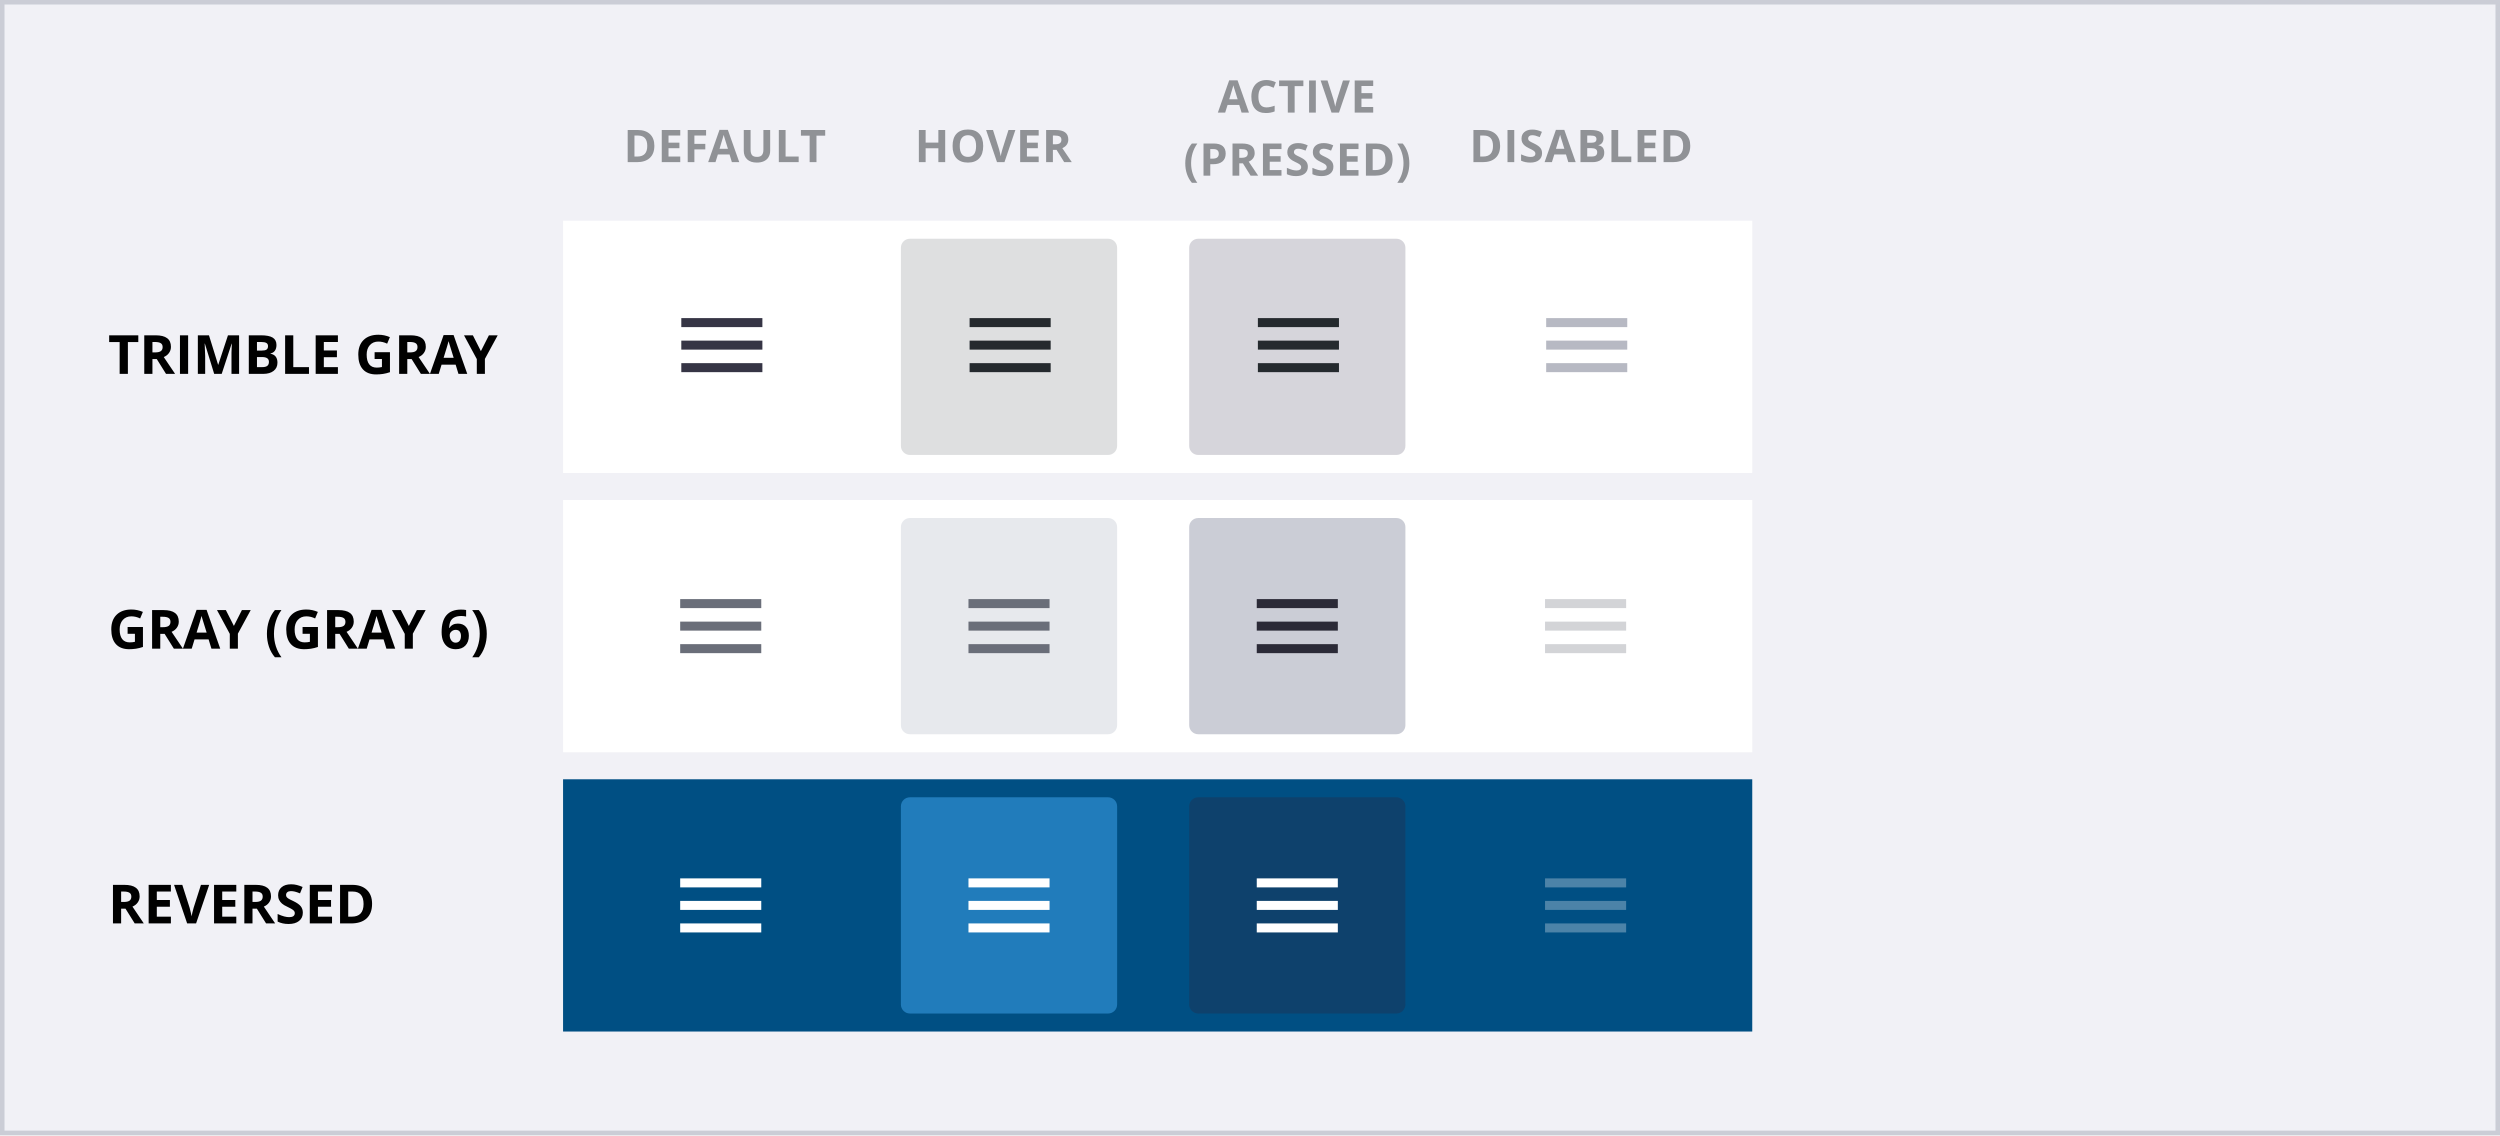
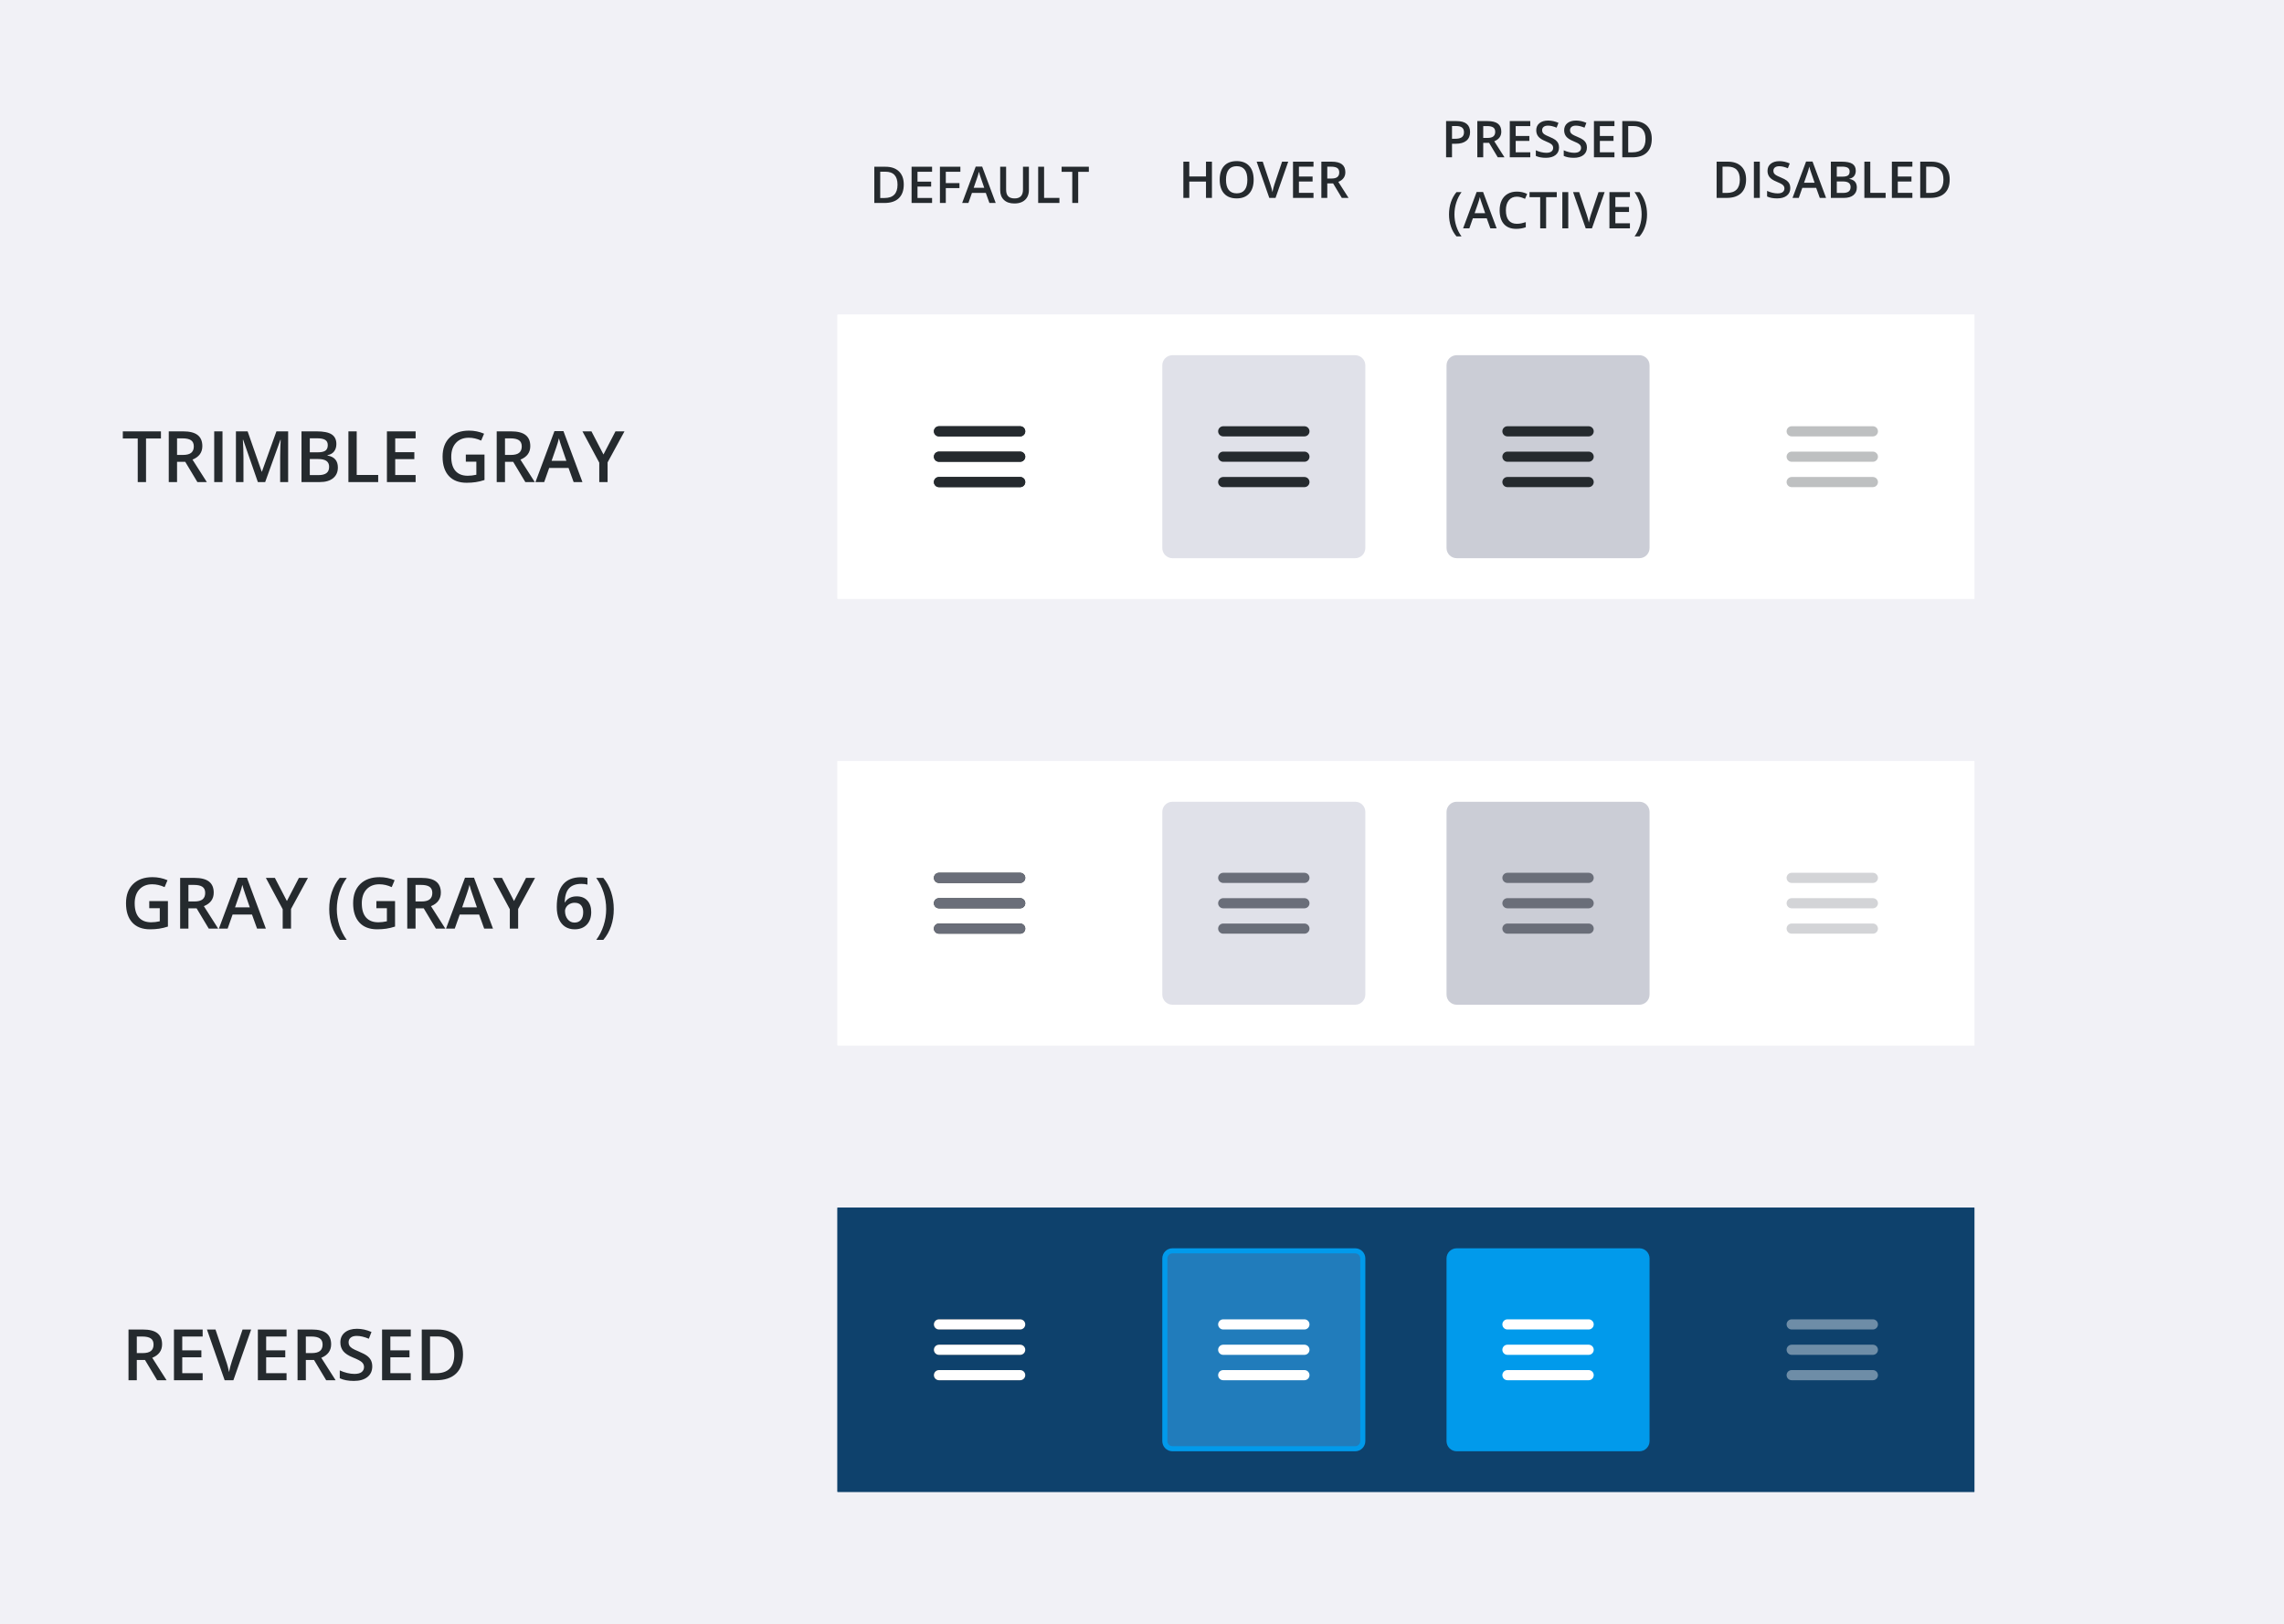
- <svg xmlns="http://www.w3.org/2000/svg" height="252" viewBox="0 0 555 252" width="555">
-   <g fill="#f1f1f6" stroke="#cbcdd6">
-     <path d="m0 0h555v252h-555z" stroke="none" />
-     <path d="m.5.5h554v251h-554z" fill="none" />
+ <svg xmlns="http://www.w3.org/2000/svg" width="450" height="320" viewBox="0 0 450 320" fill="none">
+   <rect width="450" height="320" fill="#F1F1F6" />
+   <path d="M28.771 95H27.138V86.407H24.198V85.006H31.711V86.407H28.771V95ZM34.883 89.654H36.018C36.779 89.654 37.33 89.513 37.672 89.231C38.014 88.948 38.185 88.529 38.185 87.973C38.185 87.408 38 87.002 37.631 86.756C37.262 86.51 36.706 86.387 35.963 86.387H34.883V89.654ZM34.883 91.008V95H33.249V85.006H36.072C37.362 85.006 38.317 85.247 38.937 85.731C39.556 86.213 39.866 86.943 39.866 87.918C39.866 89.162 39.219 90.049 37.925 90.577L40.748 95H38.889L36.496 91.008H34.883ZM42.204 95V85.006H43.838V95H42.204ZM50.804 95L47.905 86.653H47.851C47.928 87.893 47.967 89.055 47.967 90.14V95H46.483V85.006H48.787L51.562 92.956H51.603L54.461 85.006H56.772V95H55.199V90.058C55.199 89.561 55.211 88.914 55.233 88.116C55.261 87.319 55.283 86.836 55.302 86.667H55.247L52.246 95H50.804ZM59.403 85.006H62.37C63.746 85.006 64.74 85.206 65.351 85.607C65.966 86.008 66.273 86.642 66.273 87.508C66.273 88.091 66.123 88.576 65.822 88.964C65.522 89.351 65.088 89.595 64.523 89.695V89.764C65.225 89.896 65.74 90.158 66.068 90.55C66.401 90.937 66.567 91.463 66.567 92.129C66.567 93.027 66.253 93.731 65.624 94.241C65 94.747 64.129 95 63.013 95H59.403V85.006ZM61.037 89.135H62.609C63.293 89.135 63.792 89.028 64.106 88.814C64.421 88.595 64.578 88.226 64.578 87.706C64.578 87.237 64.407 86.897 64.065 86.688C63.728 86.478 63.19 86.373 62.452 86.373H61.037V89.135ZM61.037 90.461V93.626H62.773C63.457 93.626 63.972 93.496 64.318 93.236C64.669 92.972 64.845 92.557 64.845 91.992C64.845 91.473 64.667 91.088 64.311 90.837C63.956 90.586 63.416 90.461 62.691 90.461H61.037ZM68.645 95V85.006H70.279V93.599H74.511V95H68.645ZM81.887 95H76.233V85.006H81.887V86.387H77.867V89.107H81.634V90.475H77.867V93.612H81.887V95ZM91.778 89.579H95.456V94.597C94.855 94.793 94.276 94.932 93.72 95.014C93.168 95.096 92.571 95.137 91.929 95.137C90.416 95.137 89.249 94.69 88.429 93.797C87.608 92.899 87.198 91.634 87.198 90.003C87.198 88.394 87.661 87.136 88.586 86.23C89.511 85.318 90.785 84.862 92.407 84.862C93.451 84.862 94.44 85.063 95.374 85.464L94.8 86.824C93.989 86.451 93.177 86.264 92.366 86.264C91.3 86.264 90.457 86.599 89.837 87.269C89.217 87.939 88.907 88.855 88.907 90.017C88.907 91.238 89.185 92.168 89.741 92.806C90.302 93.439 91.106 93.756 92.154 93.756C92.683 93.756 93.248 93.69 93.85 93.558V90.981H91.778V89.579ZM99.496 89.654H100.631C101.392 89.654 101.943 89.513 102.285 89.231C102.627 88.948 102.798 88.529 102.798 87.973C102.798 87.408 102.613 87.002 102.244 86.756C101.875 86.51 101.319 86.387 100.576 86.387H99.496V89.654ZM99.496 91.008V95H97.862V85.006H100.686C101.975 85.006 102.93 85.247 103.55 85.731C104.17 86.213 104.479 86.943 104.479 87.918C104.479 89.162 103.832 90.049 102.538 90.577L105.361 95H103.502L101.109 91.008H99.496ZM113.018 95L112.02 92.225H108.198L107.221 95H105.498L109.237 84.965H111.015L114.754 95H113.018ZM111.589 90.816L110.652 88.096C110.584 87.913 110.488 87.626 110.365 87.234C110.247 86.842 110.165 86.555 110.119 86.373C109.996 86.934 109.816 87.546 109.579 88.212L108.677 90.816H111.589ZM118.896 89.565L121.262 85.006H123.039L119.71 91.124V95H118.069V91.179L114.754 85.006H116.531L118.896 89.565Z" fill="#252A2E" />
+   <path d="M29.407 177.579H33.085V182.597C32.483 182.793 31.905 182.932 31.349 183.014C30.797 183.096 30.2 183.137 29.558 183.137C28.045 183.137 26.878 182.69 26.058 181.797C25.237 180.899 24.827 179.634 24.827 178.003C24.827 176.394 25.29 175.136 26.215 174.229C27.14 173.318 28.414 172.862 30.036 172.862C31.08 172.862 32.069 173.063 33.003 173.464L32.429 174.824C31.617 174.451 30.806 174.264 29.995 174.264C28.929 174.264 28.086 174.599 27.466 175.269C26.846 175.938 26.536 176.854 26.536 178.017C26.536 179.238 26.814 180.168 27.37 180.806C27.931 181.439 28.735 181.756 29.783 181.756C30.312 181.756 30.877 181.69 31.479 181.558V178.98H29.407V177.579ZM37.125 177.654H38.26C39.021 177.654 39.572 177.513 39.914 177.23C40.256 176.948 40.427 176.529 40.427 175.973C40.427 175.408 40.242 175.002 39.873 174.756C39.504 174.51 38.948 174.387 38.205 174.387H37.125V177.654ZM37.125 179.008V183H35.491V173.006H38.315C39.604 173.006 40.559 173.247 41.179 173.73C41.798 174.214 42.108 174.943 42.108 175.918C42.108 177.162 41.461 178.049 40.167 178.577L42.99 183H41.131L38.738 179.008H37.125ZM50.647 183L49.648 180.225H45.827L44.85 183H43.127L46.866 172.965H48.644L52.383 183H50.647ZM49.218 178.816L48.281 176.096C48.213 175.913 48.117 175.626 47.994 175.234C47.876 174.842 47.794 174.555 47.748 174.373C47.625 174.934 47.445 175.547 47.208 176.212L46.306 178.816H49.218ZM56.525 177.565L58.891 173.006H60.668L57.339 179.124V183H55.698V179.179L52.383 173.006H54.16L56.525 177.565ZM64.865 179.165C64.865 177.957 65.041 176.827 65.392 175.774C65.747 174.722 66.257 173.799 66.923 173.006H68.324C67.691 173.863 67.205 174.824 66.868 175.891C66.531 176.952 66.362 178.039 66.362 179.151C66.362 180.263 66.531 181.341 66.868 182.385C67.205 183.428 67.686 184.372 68.311 185.215H66.923C66.253 184.44 65.743 183.535 65.392 182.501C65.041 181.466 64.865 180.354 64.865 179.165ZM74.155 177.579H77.833V182.597C77.231 182.793 76.653 182.932 76.097 183.014C75.545 183.096 74.948 183.137 74.306 183.137C72.793 183.137 71.626 182.69 70.806 181.797C69.985 180.899 69.575 179.634 69.575 178.003C69.575 176.394 70.038 175.136 70.963 174.229C71.888 173.318 73.162 172.862 74.784 172.862C75.828 172.862 76.817 173.063 77.751 173.464L77.177 174.824C76.366 174.451 75.554 174.264 74.743 174.264C73.677 174.264 72.834 174.599 72.214 175.269C71.594 175.938 71.284 176.854 71.284 178.017C71.284 179.238 71.562 180.168 72.118 180.806C72.679 181.439 73.483 181.756 74.531 181.756C75.06 181.756 75.625 181.69 76.227 181.558V178.98H74.155V177.579ZM81.873 177.654H83.008C83.769 177.654 84.32 177.513 84.662 177.23C85.004 176.948 85.175 176.529 85.175 175.973C85.175 175.408 84.99 175.002 84.621 174.756C84.252 174.51 83.696 174.387 82.953 174.387H81.873V177.654ZM81.873 179.008V183H80.239V173.006H83.062C84.352 173.006 85.307 173.247 85.927 173.73C86.546 174.214 86.856 174.943 86.856 175.918C86.856 177.162 86.209 178.049 84.915 178.577L87.738 183H85.879L83.486 179.008H81.873ZM95.394 183L94.397 180.225H90.575L89.598 183H87.875L91.614 172.965H93.392L97.131 183H95.394ZM93.966 178.816L93.029 176.096C92.961 175.913 92.865 175.626 92.742 175.234C92.624 174.842 92.542 174.555 92.496 174.373C92.373 174.934 92.193 175.547 91.956 176.212L91.054 178.816H93.966ZM101.273 177.565L103.639 173.006H105.416L102.087 179.124V183H100.446V179.179L97.131 173.006H98.908L101.273 177.565ZM109.695 178.741C109.695 174.831 111.288 172.876 114.474 172.876C114.975 172.876 115.399 172.915 115.745 172.992V174.332C115.399 174.232 114.998 174.182 114.542 174.182C113.471 174.182 112.667 174.469 112.129 175.043C111.591 175.617 111.299 176.538 111.254 177.805H111.336C111.55 177.436 111.851 177.151 112.238 176.95C112.626 176.745 113.081 176.643 113.605 176.643C114.512 176.643 115.219 176.921 115.725 177.477C116.23 178.033 116.483 178.787 116.483 179.739C116.483 180.787 116.189 181.617 115.602 182.228C115.018 182.834 114.221 183.137 113.209 183.137C112.493 183.137 111.871 182.966 111.343 182.624C110.814 182.278 110.406 181.776 110.119 181.12C109.837 180.459 109.695 179.666 109.695 178.741ZM113.182 181.811C113.733 181.811 114.157 181.633 114.453 181.277C114.754 180.922 114.904 180.414 114.904 179.753C114.904 179.179 114.763 178.728 114.48 178.399C114.202 178.071 113.783 177.907 113.223 177.907C112.876 177.907 112.557 177.982 112.266 178.133C111.974 178.279 111.744 178.481 111.575 178.741C111.407 178.996 111.322 179.258 111.322 179.527C111.322 180.17 111.495 180.712 111.842 181.154C112.193 181.592 112.639 181.811 113.182 181.811ZM120.927 179.165C120.927 180.364 120.749 181.48 120.394 182.515C120.043 183.549 119.535 184.449 118.869 185.215H117.481C118.11 184.363 118.591 183.417 118.924 182.378C119.261 181.339 119.43 180.263 119.43 179.151C119.43 178.035 119.261 176.948 118.924 175.891C118.587 174.829 118.101 173.867 117.468 173.006H118.869C119.539 173.803 120.049 174.731 120.4 175.788C120.751 176.841 120.927 177.966 120.927 179.165Z" fill="#252A2E" />
+   <path d="M26.953 266.654H28.088C28.849 266.654 29.4 266.513 29.742 266.23C30.084 265.948 30.255 265.529 30.255 264.973C30.255 264.408 30.07 264.002 29.701 263.756C29.332 263.51 28.776 263.387 28.033 263.387H26.953V266.654ZM26.953 268.008V272H25.319V262.006H28.143C29.432 262.006 30.387 262.247 31.007 262.73C31.627 263.214 31.936 263.943 31.936 264.918C31.936 266.162 31.289 267.049 29.995 267.577L32.818 272H30.959L28.566 268.008H26.953ZM39.928 272H34.274V262.006H39.928V263.387H35.908V266.107H39.675V267.475H35.908V270.612H39.928V272ZM47.789 262.006H49.484L45.984 272H44.262L40.775 262.006H42.457L44.542 268.22C44.651 268.516 44.768 268.899 44.891 269.368C45.014 269.833 45.093 270.179 45.13 270.407C45.189 270.061 45.28 269.66 45.403 269.204C45.526 268.748 45.627 268.411 45.704 268.192L47.789 262.006ZM56.457 272H50.804V262.006H56.457V263.387H52.438V266.107H56.204V267.475H52.438V270.612H56.457V272ZM60.258 266.654H61.393C62.154 266.654 62.705 266.513 63.047 266.23C63.389 265.948 63.56 265.529 63.56 264.973C63.56 264.408 63.375 264.002 63.006 263.756C62.637 263.51 62.081 263.387 61.338 263.387H60.258V266.654ZM60.258 268.008V272H58.624V262.006H61.447C62.737 262.006 63.692 262.247 64.311 262.73C64.931 263.214 65.241 263.943 65.241 264.918C65.241 266.162 64.594 267.049 63.3 267.577L66.123 272H64.264L61.871 268.008H60.258ZM73.342 269.286C73.342 270.175 73.02 270.872 72.378 271.378C71.735 271.884 70.849 272.137 69.719 272.137C68.588 272.137 67.663 271.961 66.943 271.61V270.065C67.399 270.28 67.882 270.448 68.393 270.571C68.908 270.694 69.386 270.756 69.828 270.756C70.475 270.756 70.951 270.633 71.257 270.387C71.567 270.141 71.722 269.81 71.722 269.396C71.722 269.022 71.58 268.705 71.298 268.445C71.015 268.186 70.432 267.878 69.548 267.522C68.636 267.153 67.994 266.732 67.62 266.258C67.246 265.784 67.06 265.214 67.06 264.549C67.06 263.715 67.356 263.059 67.948 262.58C68.541 262.102 69.336 261.862 70.334 261.862C71.291 261.862 72.243 262.072 73.191 262.491L72.672 263.824C71.783 263.451 70.99 263.264 70.293 263.264C69.764 263.264 69.363 263.38 69.09 263.612C68.816 263.84 68.68 264.143 68.68 264.521C68.68 264.781 68.734 265.005 68.844 265.191C68.953 265.374 69.133 265.547 69.384 265.711C69.634 265.875 70.086 266.091 70.737 266.36C71.471 266.666 72.009 266.951 72.351 267.215C72.692 267.479 72.943 267.778 73.103 268.11C73.262 268.443 73.342 268.835 73.342 269.286ZM80.93 272H75.276V262.006H80.93V263.387H76.91V266.107H80.677V267.475H76.91V270.612H80.93V272ZM91.225 266.907C91.225 268.557 90.767 269.819 89.851 270.694C88.935 271.565 87.615 272 85.893 272H83.097V262.006H86.186C87.777 262.006 89.014 262.434 89.898 263.291C90.783 264.148 91.225 265.353 91.225 266.907ZM89.502 266.962C89.502 264.569 88.383 263.373 86.145 263.373H84.731V270.626H85.893C88.299 270.626 89.502 269.405 89.502 266.962Z" fill="#252A2E" />
+   <path d="M178.063 36.362C178.063 37.541 177.736 38.442 177.082 39.067C176.428 39.689 175.485 40 174.255 40H172.258V32.861H174.465C175.601 32.861 176.485 33.167 177.116 33.779C177.748 34.391 178.063 35.252 178.063 36.362ZM176.833 36.401C176.833 34.692 176.034 33.838 174.436 33.838H173.425V39.019H174.255C175.974 39.019 176.833 38.146 176.833 36.401ZM183.64 40H179.602V32.861H183.64V33.848H180.769V35.791H183.459V36.768H180.769V39.009H183.64V40ZM186.345 40H185.188V32.861H189.216V33.848H186.345V36.079H189.035V37.07H186.345V40ZM194.938 40L194.226 38.018H191.496L190.798 40H189.567L192.238 32.832H193.508L196.179 40H194.938ZM193.918 37.012L193.249 35.068C193.2 34.938 193.132 34.733 193.044 34.453C192.959 34.173 192.901 33.968 192.868 33.838C192.78 34.238 192.652 34.676 192.482 35.151L191.838 37.012H193.918ZM202.717 32.861V37.48C202.717 38.008 202.603 38.47 202.375 38.867C202.15 39.261 201.823 39.565 201.394 39.78C200.967 39.992 200.456 40.098 199.86 40.098C198.975 40.098 198.286 39.863 197.795 39.395C197.303 38.926 197.058 38.281 197.058 37.461V32.861H198.229V37.378C198.229 37.967 198.366 38.402 198.64 38.682C198.913 38.962 199.333 39.102 199.899 39.102C201 39.102 201.55 38.524 201.55 37.368V32.861H202.717ZM204.543 40V32.861H205.71V38.999H208.732V40H204.543ZM212.429 40H211.262V33.862H209.162V32.861H214.528V33.862H212.429V40Z" fill="#252A2E" />
+   <path d="M289.639 26.02C289.639 26.765 289.395 27.336 288.906 27.733C288.418 28.131 287.723 28.329 286.821 28.329H286.079V31H284.912V23.861H286.968C287.86 23.861 288.527 24.044 288.97 24.408C289.416 24.773 289.639 25.31 289.639 26.02ZM286.079 27.348H286.699C287.298 27.348 287.738 27.244 288.018 27.035C288.298 26.827 288.438 26.501 288.438 26.059C288.438 25.648 288.312 25.342 288.062 25.141C287.811 24.939 287.42 24.838 286.89 24.838H286.079V27.348ZM292.231 27.182H293.042C293.586 27.182 293.979 27.081 294.224 26.879C294.468 26.677 294.59 26.378 294.59 25.98C294.59 25.577 294.458 25.287 294.194 25.111C293.931 24.936 293.534 24.848 293.003 24.848H292.231V27.182ZM292.231 28.148V31H291.064V23.861H293.081C294.002 23.861 294.684 24.034 295.127 24.379C295.57 24.724 295.791 25.245 295.791 25.941C295.791 26.83 295.329 27.463 294.404 27.841L296.421 31H295.093L293.384 28.148H292.231ZM301.499 31H297.461V23.861H301.499V24.848H298.628V26.791H301.318V27.768H298.628V30.009H301.499V31ZM307.163 29.061C307.163 29.696 306.934 30.194 306.475 30.556C306.016 30.917 305.382 31.098 304.575 31.098C303.768 31.098 303.107 30.972 302.593 30.722V29.618C302.918 29.771 303.263 29.892 303.628 29.98C303.996 30.067 304.338 30.111 304.653 30.111C305.116 30.111 305.456 30.023 305.674 29.848C305.895 29.672 306.006 29.436 306.006 29.14C306.006 28.873 305.905 28.646 305.703 28.461C305.501 28.275 305.085 28.056 304.453 27.802C303.802 27.538 303.343 27.237 303.076 26.898C302.809 26.56 302.676 26.153 302.676 25.678C302.676 25.082 302.887 24.613 303.311 24.271C303.734 23.93 304.302 23.759 305.015 23.759C305.698 23.759 306.379 23.909 307.056 24.208L306.685 25.16C306.05 24.893 305.483 24.76 304.985 24.76C304.608 24.76 304.321 24.843 304.126 25.009C303.931 25.172 303.833 25.388 303.833 25.658C303.833 25.844 303.872 26.003 303.95 26.137C304.028 26.267 304.157 26.391 304.336 26.508C304.515 26.625 304.837 26.78 305.303 26.972C305.827 27.19 306.211 27.393 306.455 27.582C306.699 27.771 306.878 27.984 306.992 28.222C307.106 28.459 307.163 28.739 307.163 29.061ZM312.661 29.061C312.661 29.696 312.432 30.194 311.973 30.556C311.514 30.917 310.881 31.098 310.073 31.098C309.266 31.098 308.605 30.972 308.091 30.722V29.618C308.416 29.771 308.761 29.892 309.126 29.98C309.494 30.067 309.836 30.111 310.151 30.111C310.614 30.111 310.954 30.023 311.172 29.848C311.393 29.672 311.504 29.436 311.504 29.14C311.504 28.873 311.403 28.646 311.201 28.461C310.999 28.275 310.583 28.056 309.951 27.802C309.3 27.538 308.841 27.237 308.574 26.898C308.307 26.56 308.174 26.153 308.174 25.678C308.174 25.082 308.385 24.613 308.809 24.271C309.232 23.93 309.8 23.759 310.513 23.759C311.196 23.759 311.877 23.909 312.554 24.208L312.183 25.16C311.548 24.893 310.981 24.76 310.483 24.76C310.106 24.76 309.819 24.843 309.624 25.009C309.429 25.172 309.331 25.388 309.331 25.658C309.331 25.844 309.37 26.003 309.448 26.137C309.526 26.267 309.655 26.391 309.834 26.508C310.013 26.625 310.335 26.78 310.801 26.972C311.325 27.19 311.709 27.393 311.953 27.582C312.197 27.771 312.376 27.984 312.49 28.222C312.604 28.459 312.661 28.739 312.661 29.061ZM318.081 31H314.043V23.861H318.081V24.848H315.21V26.791H317.9V27.768H315.21V30.009H318.081V31ZM325.435 27.362C325.435 28.541 325.107 29.442 324.453 30.067C323.799 30.689 322.856 31 321.626 31H319.629V23.861H321.836C322.972 23.861 323.856 24.167 324.487 24.779C325.119 25.391 325.435 26.252 325.435 27.362ZM324.204 27.401C324.204 25.692 323.405 24.838 321.807 24.838H320.796V30.019H321.626C323.345 30.019 324.204 29.146 324.204 27.401ZM285.488 42.261C285.488 41.398 285.614 40.591 285.864 39.839C286.118 39.087 286.483 38.428 286.958 37.861H287.959C287.507 38.473 287.16 39.16 286.919 39.922C286.678 40.68 286.558 41.457 286.558 42.251C286.558 43.045 286.678 43.815 286.919 44.56C287.16 45.306 287.503 45.98 287.949 46.582H286.958C286.479 46.029 286.115 45.383 285.864 44.644C285.614 43.905 285.488 43.11 285.488 42.261ZM293.633 45L292.92 43.018H290.19L289.492 45H288.262L290.933 37.832H292.202L294.873 45H293.633ZM292.612 42.012L291.943 40.068C291.895 39.938 291.826 39.733 291.738 39.453C291.654 39.173 291.595 38.968 291.562 38.838C291.475 39.238 291.346 39.676 291.177 40.151L290.532 42.012H292.612ZM298.853 38.76C298.182 38.76 297.655 38.997 297.271 39.473C296.886 39.948 296.694 40.604 296.694 41.44C296.694 42.316 296.878 42.978 297.246 43.428C297.617 43.877 298.153 44.102 298.853 44.102C299.155 44.102 299.448 44.072 299.731 44.014C300.015 43.952 300.309 43.874 300.615 43.779V44.78C300.055 44.992 299.421 45.098 298.711 45.098C297.666 45.098 296.864 44.782 296.304 44.15C295.744 43.516 295.464 42.609 295.464 41.431C295.464 40.688 295.599 40.039 295.869 39.482C296.143 38.926 296.536 38.499 297.051 38.203C297.565 37.907 298.169 37.759 298.862 37.759C299.591 37.759 300.265 37.912 300.884 38.218L300.464 39.19C300.223 39.075 299.967 38.976 299.697 38.892C299.43 38.804 299.149 38.76 298.853 38.76ZM304.619 45H303.452V38.862H301.353V37.861H306.719V38.862H304.619V45ZM307.817 45V37.861H308.984V45H307.817ZM314.941 37.861H316.152L313.652 45H312.422L309.932 37.861H311.133L312.622 42.3C312.7 42.511 312.783 42.785 312.871 43.12C312.959 43.452 313.016 43.7 313.042 43.862C313.084 43.615 313.149 43.328 313.237 43.003C313.325 42.677 313.397 42.437 313.452 42.28L314.941 37.861ZM321.133 45H317.095V37.861H321.133V38.848H318.262V40.791H320.952V41.768H318.262V44.009H321.133V45ZM324.507 42.261C324.507 43.117 324.38 43.914 324.126 44.653C323.875 45.392 323.512 46.035 323.037 46.582H322.046C322.495 45.973 322.839 45.298 323.076 44.556C323.317 43.813 323.438 43.045 323.438 42.251C323.438 41.453 323.317 40.677 323.076 39.922C322.835 39.163 322.489 38.477 322.036 37.861H323.037C323.516 38.431 323.88 39.093 324.131 39.849C324.382 40.601 324.507 41.405 324.507 42.261Z" fill="#252A2E" />
+   <path d="M238.78 39H237.608V35.782H234.317V39H233.15V31.861H234.317V34.781H237.608V31.861H238.78V39ZM246.998 35.421C246.998 36.583 246.707 37.486 246.124 38.131C245.545 38.775 244.723 39.098 243.658 39.098C242.581 39.098 241.752 38.779 241.173 38.141C240.597 37.499 240.309 36.59 240.309 35.411C240.309 34.233 240.598 33.328 241.178 32.696C241.76 32.065 242.59 31.749 243.668 31.749C244.729 31.749 245.549 32.07 246.129 32.711C246.708 33.352 246.998 34.255 246.998 35.421ZM241.549 35.421C241.549 36.3 241.726 36.967 242.081 37.423C242.436 37.875 242.962 38.102 243.658 38.102C244.352 38.102 244.874 37.877 245.226 37.428C245.58 36.978 245.758 36.31 245.758 35.421C245.758 34.545 245.582 33.881 245.23 33.429C244.882 32.976 244.361 32.75 243.668 32.75C242.968 32.75 242.439 32.976 242.081 33.429C241.726 33.881 241.549 34.545 241.549 35.421ZM252.599 31.861H253.81L251.31 39H250.079L247.589 31.861H248.79L250.279 36.3C250.357 36.511 250.44 36.785 250.528 37.12C250.616 37.452 250.673 37.7 250.699 37.862C250.742 37.615 250.807 37.328 250.895 37.003C250.982 36.677 251.054 36.437 251.109 36.28L252.599 31.861ZM258.79 39H254.752V31.861H258.79V32.848H255.919V34.791H258.609V35.768H255.919V38.009H258.79V39ZM261.505 35.182H262.315C262.859 35.182 263.253 35.081 263.497 34.879C263.741 34.677 263.863 34.378 263.863 33.98C263.863 33.577 263.731 33.287 263.468 33.111C263.204 32.935 262.807 32.848 262.276 32.848H261.505V35.182ZM261.505 36.148V39H260.338V31.861H262.354C263.276 31.861 263.958 32.034 264.4 32.379C264.843 32.724 265.064 33.245 265.064 33.941C265.064 34.83 264.602 35.463 263.678 35.841L265.694 39H264.366L262.657 36.148H261.505Z" fill="#252A2E" />
+   <path d="M344.018 35.362C344.018 36.541 343.69 37.442 343.036 38.067C342.382 38.689 341.439 39 340.209 39H338.212V31.861H340.419C341.555 31.861 342.439 32.167 343.07 32.779C343.702 33.391 344.018 34.252 344.018 35.362ZM342.787 35.401C342.787 33.692 341.988 32.838 340.39 32.838H339.379V38.019H340.209C341.928 38.019 342.787 37.146 342.787 35.401ZM345.556 39V31.861H346.723V39H345.556ZM352.729 37.062C352.729 37.696 352.499 38.194 352.04 38.556C351.581 38.917 350.948 39.098 350.141 39.098C349.333 39.098 348.673 38.972 348.158 38.722V37.618C348.484 37.771 348.829 37.892 349.193 37.98C349.561 38.067 349.903 38.111 350.219 38.111C350.681 38.111 351.021 38.023 351.239 37.848C351.461 37.672 351.571 37.436 351.571 37.14C351.571 36.873 351.47 36.647 351.269 36.461C351.067 36.275 350.65 36.056 350.019 35.802C349.368 35.538 348.909 35.237 348.642 34.898C348.375 34.56 348.241 34.153 348.241 33.678C348.241 33.082 348.453 32.613 348.876 32.272C349.299 31.93 349.867 31.759 350.58 31.759C351.264 31.759 351.944 31.909 352.621 32.208L352.25 33.16C351.615 32.893 351.049 32.76 350.551 32.76C350.173 32.76 349.887 32.843 349.691 33.009C349.496 33.172 349.398 33.388 349.398 33.658C349.398 33.844 349.438 34.003 349.516 34.137C349.594 34.267 349.722 34.391 349.901 34.508C350.08 34.625 350.403 34.78 350.868 34.972C351.392 35.19 351.776 35.393 352.021 35.582C352.265 35.771 352.444 35.984 352.558 36.222C352.672 36.459 352.729 36.739 352.729 37.062ZM358.539 39L357.826 37.018H355.097L354.398 39H353.168L355.839 31.832H357.108L359.779 39H358.539ZM357.519 36.012L356.85 34.068C356.801 33.938 356.732 33.733 356.645 33.453C356.56 33.173 356.501 32.968 356.469 32.838C356.381 33.238 356.252 33.676 356.083 34.151L355.438 36.012H357.519ZM360.722 31.861H362.841C363.824 31.861 364.534 32.005 364.97 32.291C365.409 32.578 365.629 33.03 365.629 33.648C365.629 34.065 365.521 34.412 365.307 34.688C365.092 34.965 364.783 35.139 364.379 35.211V35.26C364.88 35.354 365.248 35.541 365.482 35.821C365.72 36.098 365.839 36.474 365.839 36.949C365.839 37.59 365.614 38.093 365.165 38.458C364.719 38.819 364.097 39 363.3 39H360.722V31.861ZM361.889 34.81H363.012C363.5 34.81 363.856 34.734 364.081 34.581C364.306 34.425 364.418 34.161 364.418 33.79C364.418 33.455 364.296 33.212 364.052 33.062C363.811 32.913 363.427 32.838 362.899 32.838H361.889V34.81ZM361.889 35.758V38.019H363.129C363.617 38.019 363.985 37.926 364.232 37.74C364.483 37.551 364.608 37.255 364.608 36.852C364.608 36.48 364.481 36.205 364.228 36.026C363.974 35.847 363.588 35.758 363.07 35.758H361.889ZM367.323 39V31.861H368.49V37.999H371.513V39H367.323ZM376.781 39H372.743V31.861H376.781V32.848H373.91V34.791H376.601V35.768H373.91V38.009H376.781V39ZM384.135 35.362C384.135 36.541 383.808 37.442 383.153 38.067C382.499 38.689 381.557 39 380.326 39H378.329V31.861H380.536C381.672 31.861 382.556 32.167 383.188 32.779C383.819 33.391 384.135 34.252 384.135 35.362ZM382.904 35.401C382.904 33.692 382.105 32.838 380.507 32.838H379.496V38.019H380.326C382.045 38.019 382.904 37.146 382.904 35.401Z" fill="#252A2E" />
+   <g clip-path="url(#clip0_1411_221674)">
+     <rect width="224" height="56" transform="translate(165 62)" fill="white" />
+     <rect x="165" y="62" width="224" height="56" fill="white" />
+     <path d="M185 96H201C201.55 96 202 95.55 202 95C202 94.45 201.55 94 201 94H185C184.45 94 184 94.45 184 95C184 95.55 184.45 96 185 96ZM185 91H201C201.55 91 202 90.55 202 90C202 89.45 201.55 89 201 89H185C184.45 89 184 89.45 184 90C184 90.55 184.45 91 185 91ZM184 85C184 85.55 184.45 86 185 86H201C201.55 86 202 85.55 202 85C202 84.45 201.55 84 201 84H185C184.45 84 184 84.45 184 85Z" fill="#252A2E" />
+     <path d="M185 96H201C201.55 96 202 95.55 202 95C202 94.45 201.55 94 201 94H185C184.45 94 184 94.45 184 95C184 95.55 184.45 96 185 96ZM185 91H201C201.55 91 202 90.55 202 90C202 89.45 201.55 89 201 89H185C184.45 89 184 89.45 184 90C184 90.55 184.45 91 185 91ZM184 85C184 85.55 184.45 86 185 86H201C201.55 86 202 85.55 202 85C202 84.45 201.55 84 201 84H185C184.45 84 184 84.45 184 85Z" fill="#252A2E" />
+     <path d="M241 96H257C257.55 96 258 95.55 258 95C258 94.45 257.55 94 257 94H241C240.45 94 240 94.45 240 95C240 95.55 240.45 96 241 96ZM241 91H257C257.55 91 258 90.55 258 90C258 89.45 257.55 89 257 89H241C240.45 89 240 89.45 240 90C240 90.55 240.45 91 241 91ZM240 85C240 85.55 240.45 86 241 86H257C257.55 86 258 85.55 258 85C258 84.45 257.55 84 257 84H241C240.45 84 240 84.45 240 85Z" fill="#252A2E" />
+     <rect x="285" y="70" width="40" height="40" rx="2" fill="#CBCDD6" />
+     <path d="M297 96H313C313.55 96 314 95.55 314 95C314 94.45 313.55 94 313 94H297C296.45 94 296 94.45 296 95C296 95.55 296.45 96 297 96ZM297 91H313C313.55 91 314 90.55 314 90C314 89.45 313.55 89 313 89H297C296.45 89 296 89.45 296 90C296 90.55 296.45 91 297 91ZM296 85C296 85.55 296.45 86 297 86H313C313.55 86 314 85.55 314 85C314 84.45 313.55 84 313 84H297C296.45 84 296 84.45 296 85Z" fill="#252A2E" />
+     <path opacity="0.3" d="M353 96H369C369.55 96 370 95.55 370 95C370 94.45 369.55 94 369 94H353C352.45 94 352 94.45 352 95C352 95.55 352.45 96 353 96ZM353 91H369C369.55 91 370 90.55 370 90C370 89.45 369.55 89 369 89H353C352.45 89 352 89.45 352 90C352 90.55 352.45 91 353 91ZM352 85C352 85.55 352.45 86 353 86H369C369.55 86 370 85.55 370 85C370 84.45 369.55 84 369 84H353C352.45 84 352 84.45 352 85Z" fill="#252A2E" />
+     <rect x="229" y="70" width="40" height="40" rx="2" fill="#E0E1E9" />
+     <path d="M241 96H257C257.55 96 258 95.55 258 95C258 94.45 257.55 94 257 94H241C240.45 94 240 94.45 240 95C240 95.55 240.45 96 241 96ZM241 91H257C257.55 91 258 90.55 258 90C258 89.45 257.55 89 257 89H241C240.45 89 240 89.45 240 90C240 90.55 240.45 91 241 91ZM240 85C240 85.55 240.45 86 241 86H257C257.55 86 258 85.55 258 85C258 84.45 257.55 84 257 84H241C240.45 84 240 84.45 240 85Z" fill="#252A2E" />
  </g>
-   <path d="m125 173h264v56h-264z" fill="#004f83" />
-   <path d="m125 111h264v56h-264z" fill="#fff" />
-   <path d="m125 49h264v56h-264z" fill="#fff" />
-   <g fill="#252a2e">
-     <text font-family="OpenSans-Bold, Open Sans, helvetica, arial, sans-serif" font-size="10" font-weight="700" letter-spacing=".016em" opacity=".48" transform="translate(351 36)">
-       <tspan x="-24.806" y="0">DISABLED</tspan>
-     </text>
-     <text font-family="OpenSans-Bold, Open Sans, helvetica, arial, sans-serif" font-size="10" font-weight="700" letter-spacing=".016em" opacity=".48" transform="translate(288 25)">
-       <tspan x="-17.636" y="0">ACTIVE</tspan>
-       <tspan x="-25.279" y="14">(PRESSED)</tspan>
-     </text>
-     <text font-family="OpenSans-Bold, Open Sans, helvetica, arial, sans-serif" font-size="10" font-weight="700" letter-spacing=".016em" opacity=".48" transform="translate(220.558 36)">
-       <tspan x="-17.476" y="0">HOVER</tspan>
-     </text>
-     <text font-family="OpenSans-Bold, Open Sans, helvetica, arial, sans-serif" font-size="10" font-weight="700" letter-spacing=".016em" opacity=".48" transform="translate(161.116 36)">
-       <tspan x="-22.675" y="0">DEFAULT</tspan>
-     </text>
+   <g clip-path="url(#clip1_1411_221674)">
+     <rect width="224" height="56" transform="translate(165 150)" fill="white" />
+     <rect x="165" y="150" width="224" height="56" fill="white" />
+     <path d="M185 184H201C201.55 184 202 183.55 202 183C202 182.45 201.55 182 201 182H185C184.45 182 184 182.45 184 183C184 183.55 184.45 184 185 184ZM185 179H201C201.55 179 202 178.55 202 178C202 177.45 201.55 177 201 177H185C184.45 177 184 177.45 184 178C184 178.55 184.45 179 185 179ZM184 173C184 173.55 184.45 174 185 174H201C201.55 174 202 173.55 202 173C202 172.45 201.55 172 201 172H185C184.45 172 184 172.45 184 173Z" fill="#252A2E" />
+     <path d="M185 184H201C201.55 184 202 183.55 202 183C202 182.45 201.55 182 201 182H185C184.45 182 184 182.45 184 183C184 183.55 184.45 184 185 184ZM185 179H201C201.55 179 202 178.55 202 178C202 177.45 201.55 177 201 177H185C184.45 177 184 177.45 184 178C184 178.55 184.45 179 185 179ZM184 173C184 173.55 184.45 174 185 174H201C201.55 174 202 173.55 202 173C202 172.45 201.55 172 201 172H185C184.45 172 184 172.45 184 173Z" fill="#6A6E79" />
+     <path d="M241 184H257C257.55 184 258 183.55 258 183C258 182.45 257.55 182 257 182H241C240.45 182 240 182.45 240 183C240 183.55 240.45 184 241 184ZM241 179H257C257.55 179 258 178.55 258 178C258 177.45 257.55 177 257 177H241C240.45 177 240 177.45 240 178C240 178.55 240.45 179 241 179ZM240 173C240 173.55 240.45 174 241 174H257C257.55 174 258 173.55 258 173C258 172.45 257.55 172 257 172H241C240.45 172 240 172.45 240 173Z" fill="#252A2E" />
+     <rect x="285" y="158" width="40" height="40" rx="2" fill="#CBCDD6" />
+     <path d="M297 184H313C313.55 184 314 183.55 314 183C314 182.45 313.55 182 313 182H297C296.45 182 296 182.45 296 183C296 183.55 296.45 184 297 184ZM297 179H313C313.55 179 314 178.55 314 178C314 177.45 313.55 177 313 177H297C296.45 177 296 177.45 296 178C296 178.55 296.45 179 297 179ZM296 173C296 173.55 296.45 174 297 174H313C313.55 174 314 173.55 314 173C314 172.45 313.55 172 313 172H297C296.45 172 296 172.45 296 173Z" fill="#6A6E79" />
+     <path opacity="0.3" d="M353 184H369C369.55 184 370 183.55 370 183C370 182.45 369.55 182 369 182H353C352.45 182 352 182.45 352 183C352 183.55 352.45 184 353 184ZM353 179H369C369.55 179 370 178.55 370 178C370 177.45 369.55 177 369 177H353C352.45 177 352 177.45 352 178C352 178.55 352.45 179 353 179ZM352 173C352 173.55 352.45 174 353 174H369C369.55 174 370 173.55 370 173C370 172.45 369.55 172 369 172H353C352.45 172 352 172.45 352 173Z" fill="#6A6E79" />
+     <rect x="229" y="158" width="40" height="40" rx="2" fill="#E0E1E9" />
+     <path d="M241 184H257C257.55 184 258 183.55 258 183C258 182.45 257.55 182 257 182H241C240.45 182 240 182.45 240 183C240 183.55 240.45 184 241 184ZM241 179H257C257.55 179 258 178.55 258 178C258 177.45 257.55 177 257 177H241C240.45 177 240 177.45 240 178C240 178.55 240.45 179 241 179ZM240 173C240 173.55 240.45 174 241 174H257C257.55 174 258 173.55 258 173C258 172.45 257.55 172 257 172H241C240.45 172 240 172.45 240 173Z" fill="#6A6E79" />
  </g>
-   <rect fill="#d7d7da" height="48" opacity="0" rx="2" width="48" x="328" y="177" />
-   <g opacity=".3" transform="translate(340 189)">
-     <path d="m0 0h24v24h-24z" fill="none" />
-     <path d="m3 18h18v-2h-18zm0-5h18v-2h-18zm0-7v2h18v-2z" fill="#fff" />
+   <g clip-path="url(#clip2_1411_221674)">
+     <rect width="224" height="56" transform="translate(165 238)" fill="#0E416C" />
+     <rect x="165" y="238" width="224" height="56" fill="#0E416C" />
+     <path d="M185 272H201C201.55 272 202 271.55 202 271C202 270.45 201.55 270 201 270H185C184.45 270 184 270.45 184 271C184 271.55 184.45 272 185 272ZM185 267H201C201.55 267 202 266.55 202 266C202 265.45 201.55 265 201 265H185C184.45 265 184 265.45 184 266C184 266.55 184.45 267 185 267ZM184 261C184 261.55 184.45 262 185 262H201C201.55 262 202 261.55 202 261C202 260.45 201.55 260 201 260H185C184.45 260 184 260.45 184 261Z" fill="#252A2E" />
+     <path d="M185 272H201C201.55 272 202 271.55 202 271C202 270.45 201.55 270 201 270H185C184.45 270 184 270.45 184 271C184 271.55 184.45 272 185 272ZM185 267H201C201.55 267 202 266.55 202 266C202 265.45 201.55 265 201 265H185C184.45 265 184 265.45 184 266C184 266.55 184.45 267 185 267ZM184 261C184 261.55 184.45 262 185 262H201C201.55 262 202 261.55 202 261C202 260.45 201.55 260 201 260H185C184.45 260 184 260.45 184 261Z" fill="white" />
+     <path d="M241 272H257C257.55 272 258 271.55 258 271C258 270.45 257.55 270 257 270H241C240.45 270 240 270.45 240 271C240 271.55 240.45 272 241 272ZM241 267H257C257.55 267 258 266.55 258 266C258 265.45 257.55 265 257 265H241C240.45 265 240 265.45 240 266C240 266.55 240.45 267 241 267ZM240 261C240 261.55 240.45 262 241 262H257C257.55 262 258 261.55 258 261C258 260.45 257.55 260 257 260H241C240.45 260 240 260.45 240 261Z" fill="#252A2E" />
+     <rect x="285" y="246" width="40" height="40" rx="2" fill="#019AEB" />
+     <path d="M297 272H313C313.55 272 314 271.55 314 271C314 270.45 313.55 270 313 270H297C296.45 270 296 270.45 296 271C296 271.55 296.45 272 297 272ZM297 267H313C313.55 267 314 266.55 314 266C314 265.45 313.55 265 313 265H297C296.45 265 296 265.45 296 266C296 266.55 296.45 267 297 267ZM296 261C296 261.55 296.45 262 297 262H313C313.55 262 314 261.55 314 261C314 260.45 313.55 260 313 260H297C296.45 260 296 260.45 296 261Z" fill="white" />
+     <path opacity="0.4" d="M353 272H369C369.55 272 370 271.55 370 271C370 270.45 369.55 270 369 270H353C352.45 270 352 270.45 352 271C352 271.55 352.45 272 353 272ZM353 267H369C369.55 267 370 266.55 370 266C370 265.45 369.55 265 369 265H353C352.45 265 352 265.45 352 266C352 266.55 352.45 267 353 267ZM352 261C352 261.55 352.45 262 353 262H369C369.55 262 370 261.55 370 261C370 260.45 369.55 260 369 260H353C352.45 260 352 260.45 352 261Z" fill="white" />
+     <rect x="229.5" y="246.5" width="39" height="39" rx="1.5" fill="#217CBB" />
+     <rect x="229.5" y="246.5" width="39" height="39" rx="1.5" stroke="#019AEB" />
+     <path d="M241 272H257C257.55 272 258 271.55 258 271C258 270.45 257.55 270 257 270H241C240.45 270 240 270.45 240 271C240 271.55 240.45 272 241 272ZM241 267H257C257.55 267 258 266.55 258 266C258 265.45 257.55 265 257 265H241C240.45 265 240 265.45 240 266C240 266.55 240.45 267 241 267ZM240 261C240 261.55 240.45 262 241 262H257C257.55 262 258 261.55 258 261C258 260.45 257.55 260 257 260H241C240.45 260 240 260.45 240 261Z" fill="white" />
  </g>
-   <rect fill="#0e416c" height="48" rx="2" width="48" x="264" y="177" />
-   <g transform="translate(276 189)">
-     <path d="m0 0h24v24h-24z" fill="none" />
-     <path d="m3 18h18v-2h-18zm0-5h18v-2h-18zm0-7v2h18v-2z" fill="#fff" />
-   </g>
-   <rect fill="#217cbb" height="48" rx="2" width="48" x="200" y="177" />
-   <g transform="translate(212 189)">
-     <path d="m0 0h24v24h-24z" fill="none" />
-     <path d="m3 18h18v-2h-18zm0-5h18v-2h-18zm0-7v2h18v-2z" fill="#fff" />
-   </g>
-   <rect fill="#d7d7da" height="48" opacity="0" rx="2" width="48" x="136" y="177" />
-   <g transform="translate(148 189)">
-     <path d="m0 0h24v24h-24z" fill="none" />
-     <path d="m3 18h18v-2h-18zm0-5h18v-2h-18zm0-7v2h18v-2z" fill="#fff" />
-   </g>
-   <rect fill="#d6d5db" height="48" opacity="0" rx="2" width="48" x="328" y="53" />
-   <g transform="translate(340.25 64.618)">
-     <path d="m0 0h24v24h-24z" fill="none" />
-     <path d="m3 18h18v-2h-18zm0-5h18v-2h-18zm0-7v2h18v-2z" fill="#b7b9c3" />
-   </g>
-   <rect fill="#d6d5db" height="48" rx="2" width="48" x="264" y="53" />
-   <g transform="translate(276.25 64.618)">
-     <path d="m0 0h24v24h-24z" fill="none" />
-     <path d="m3 18h18v-2h-18zm0-5h18v-2h-18zm0-7v2h18v-2z" fill="#252a2e" />
-   </g>
-   <rect fill="#dedfe0" height="48" rx="2" width="48" x="200" y="53" />
-   <g transform="translate(212.25 64.618)">
-     <path d="m0 0h24v24h-24z" fill="none" />
-     <path d="m3 18h18v-2h-18zm0-5h18v-2h-18zm0-7v2h18v-2z" fill="#252a2e" />
-   </g>
-   <rect fill="#d7d7da" height="48" opacity="0" rx="2" width="48" x="136" y="53" />
-   <g transform="translate(148.25 64.618)">
-     <path d="m0 0h24v24h-24z" fill="none" />
-     <path d="m3 18h18v-2h-18zm0-5h18v-2h-18zm0-7v2h18v-2z" fill="#363545" />
-   </g>
-   <rect fill="#d7d7da" height="48" opacity="0" rx="2" width="48" x="328" y="115" />
-   <g transform="translate(340 127)">
-     <path d="m0 0h24v24h-24z" fill="none" />
-     <path d="m3 18h18v-2h-18zm0-5h18v-2h-18zm0-7v2h18v-2z" fill="#6a6e79" opacity=".3" />
-   </g>
-   <rect fill="#cbcdd6" height="48" rx="2" width="48" x="264" y="115" />
-   <g transform="translate(276 127)">
-     <path d="m0 0h24v24h-24z" fill="none" />
-     <path d="m3 18h18v-2h-18zm0-5h18v-2h-18zm0-7v2h18v-2z" fill="#2b2a37" />
-   </g>
-   <rect fill="#e7e9ed" height="48" rx="2" width="48" x="200" y="115" />
-   <g transform="translate(212 127)">
-     <path d="m0 0h24v24h-24z" fill="none" />
-     <path d="m3 18h18v-2h-18zm0-5h18v-2h-18zm0-7v2h18v-2z" fill="#6a6e79" />
-   </g>
-   <rect fill="#d7d7da" height="48" opacity="0" rx="2" width="48" x="136" y="115" />
-   <g transform="translate(148 127)">
-     <path d="m0 0h24v24h-24z" fill="none" />
-     <path d="m3 18h18v-2h-18zm0-5h18v-2h-18zm0-7v2h18v-2z" fill="#6a6e79" />
-   </g>
-   <text font-family="OpenSans-Bold, Open Sans, helvetica, arial, sans-serif" font-size="12" font-weight="700" letter-spacing="0em" transform="translate(24 83)">
-     <tspan x="0" y="0">TRIMBLE GRAY</tspan>
-   </text>
-   <text font-family="OpenSans-Bold, Open Sans, helvetica, arial, sans-serif" font-size="12" font-weight="700" letter-spacing="0em" transform="translate(24 144)">
-     <tspan x="0" y="0">GRAY (GRAY 6)</tspan>
-   </text>
-   <text font-family="OpenSans-Bold, Open Sans, helvetica, arial, sans-serif" font-size="12" font-weight="700" letter-spacing="0em" transform="translate(24 205)">
-     <tspan x="0" y="0">REVERSED</tspan>
-   </text>
+   <defs>
+     <clipPath id="clip0_1411_221674">
+       <rect width="224" height="56" fill="white" transform="translate(165 62)" />
+     </clipPath>
+     <clipPath id="clip1_1411_221674">
+       <rect width="224" height="56" fill="white" transform="translate(165 150)" />
+     </clipPath>
+     <clipPath id="clip2_1411_221674">
+       <rect width="224" height="56" fill="white" transform="translate(165 238)" />
+     </clipPath>
+   </defs>
</svg>
